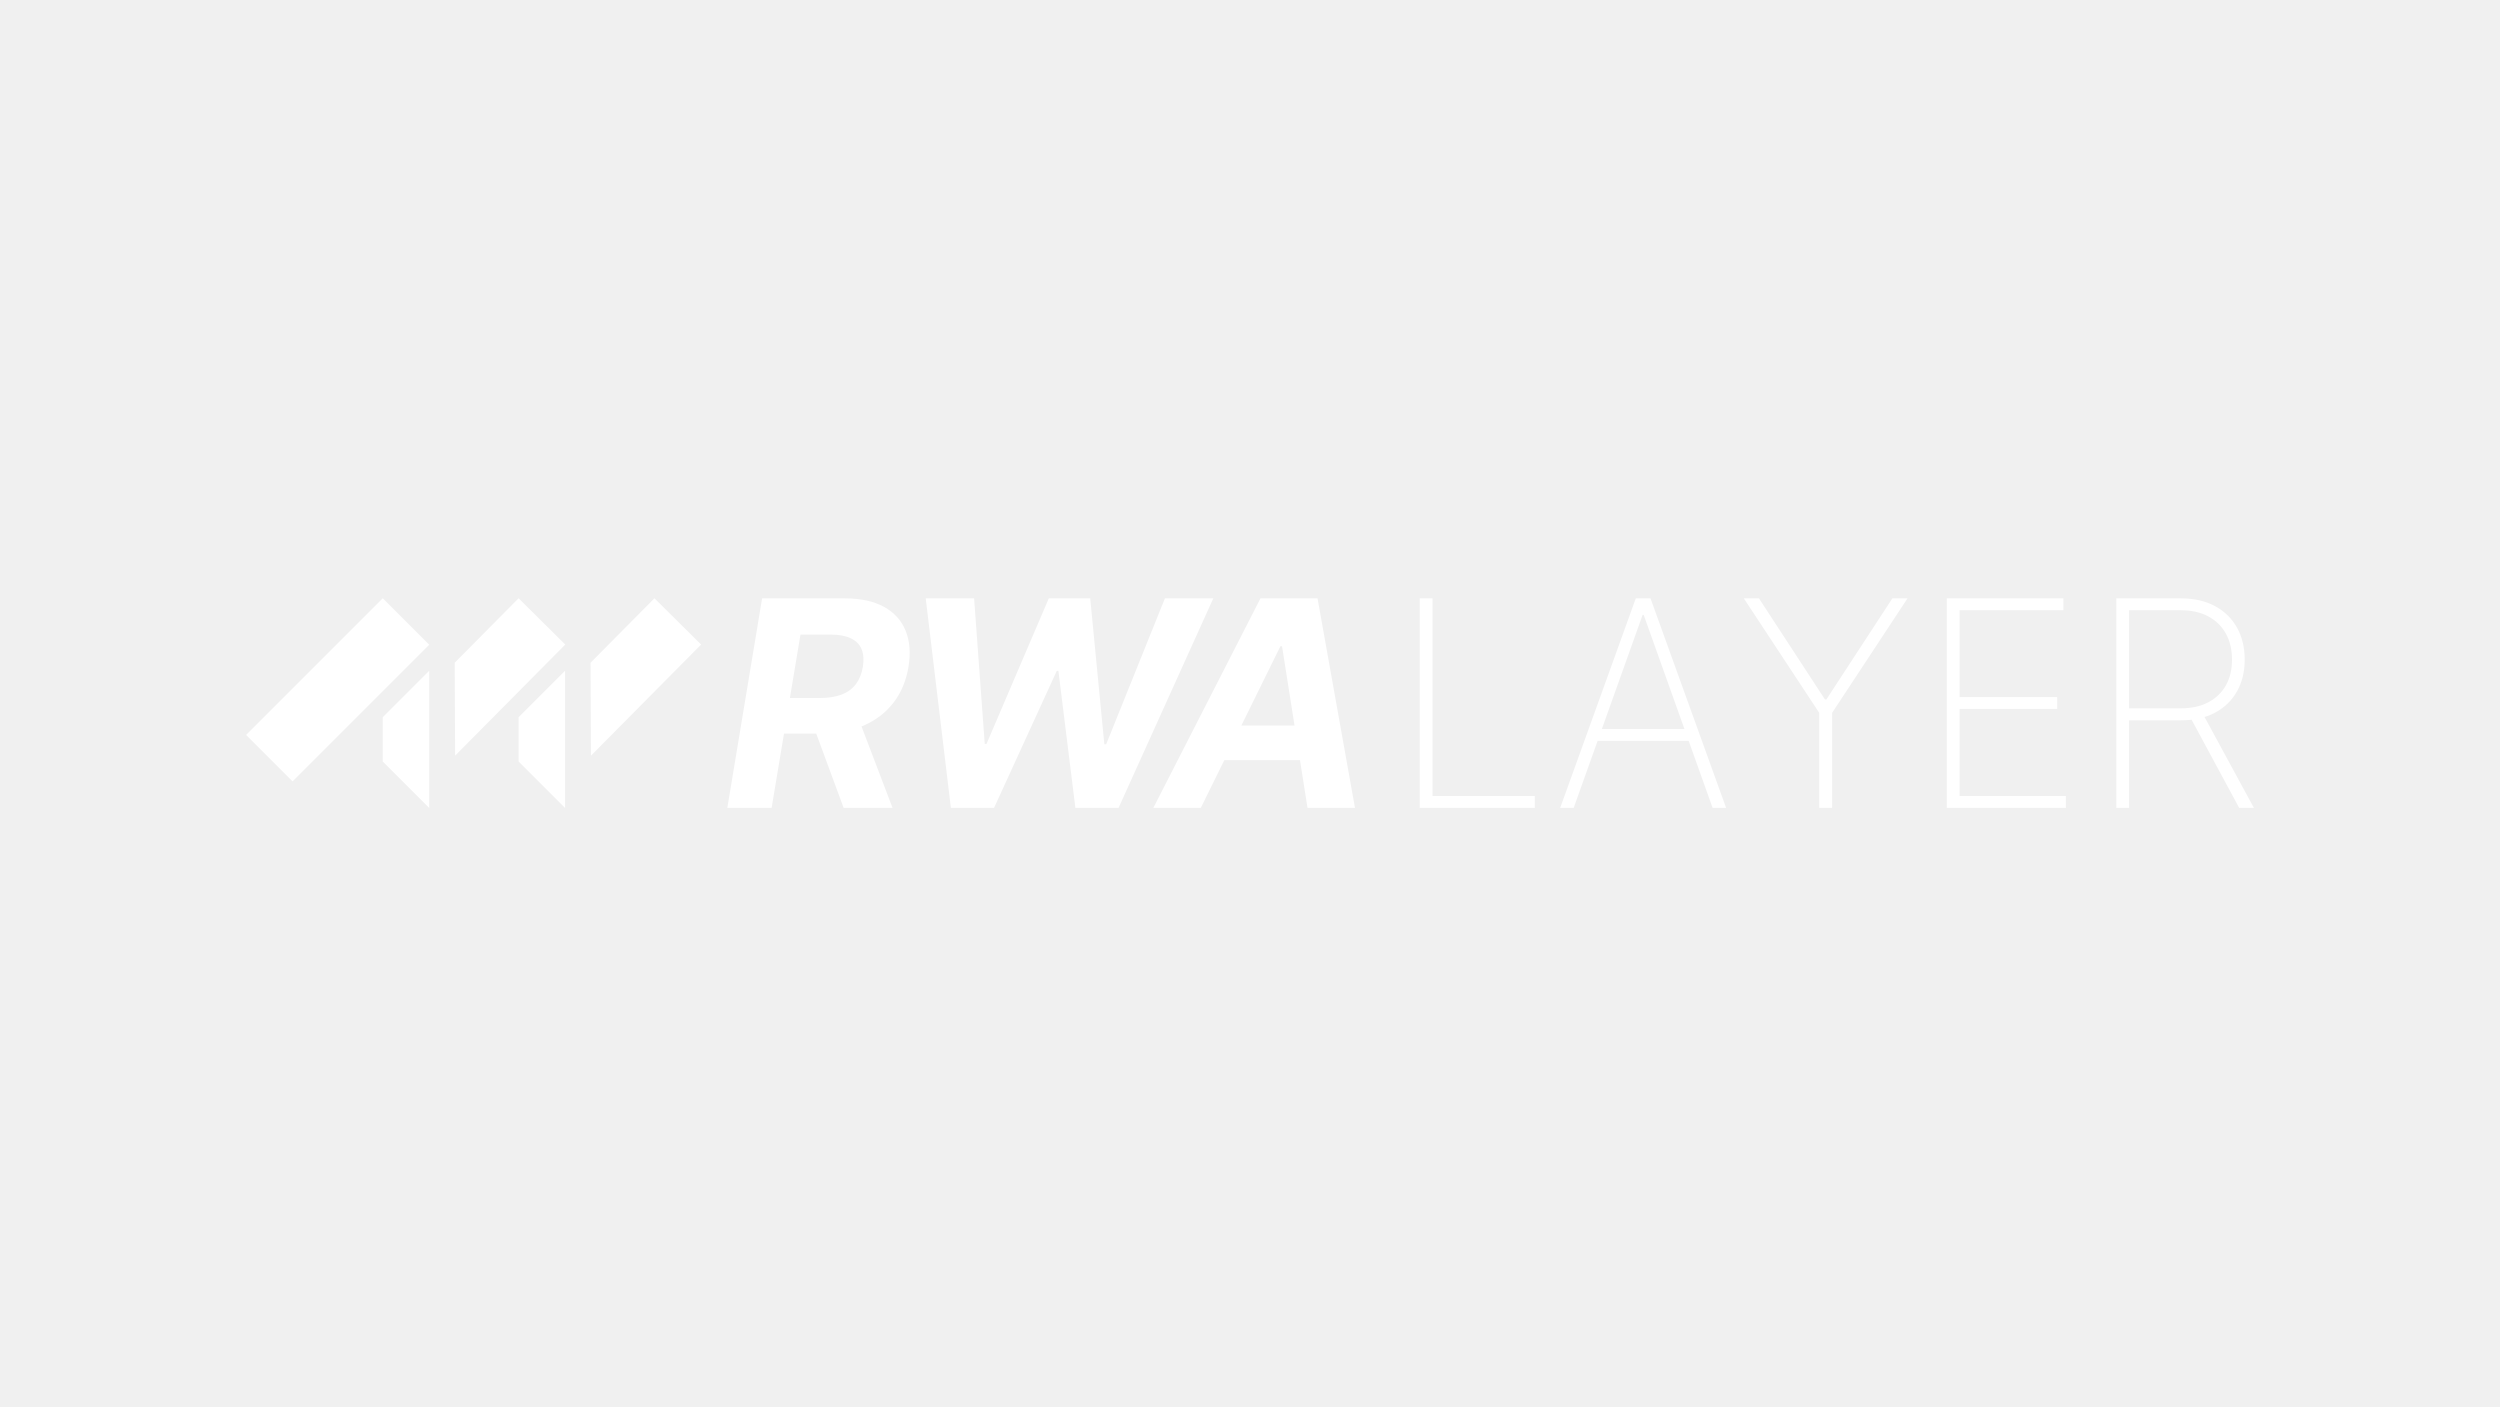
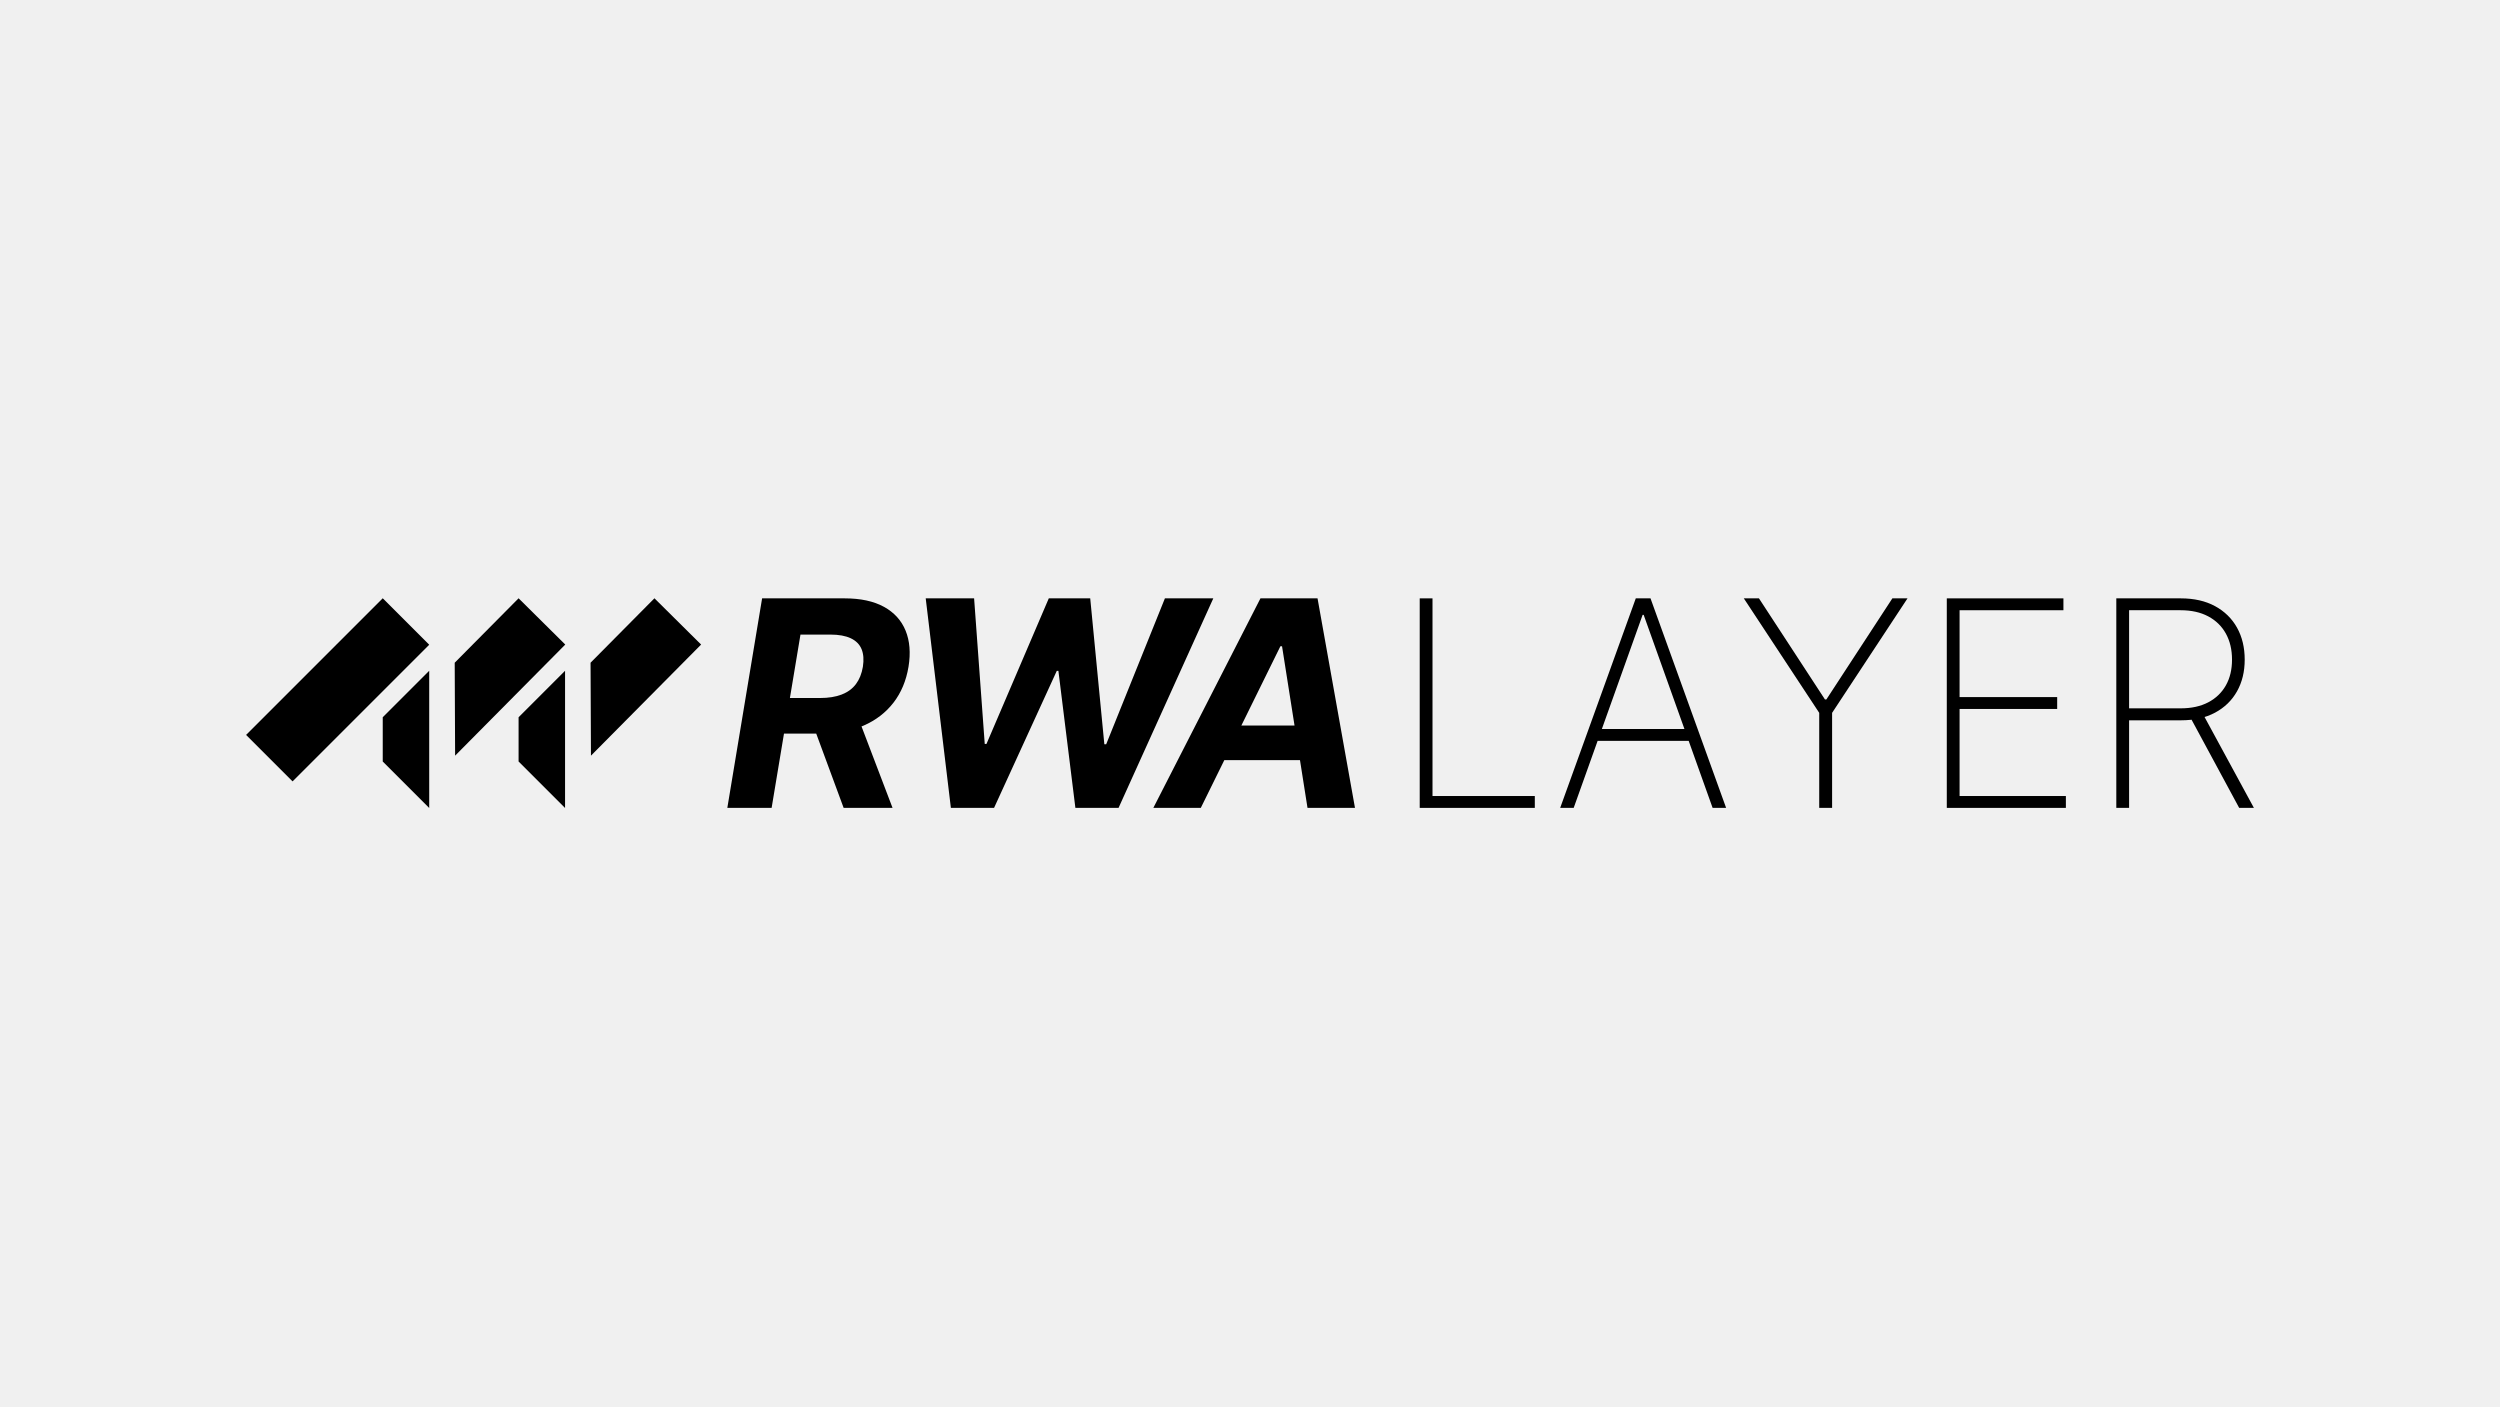
<svg xmlns="http://www.w3.org/2000/svg" id="Layer_1" data-name="Layer 1" version="1.1" viewBox="0 0 1920 1080">
  <defs>
    <style>
      .cls-1 {
-         fill: #fff;
+         fill: #000;
        stroke-width: 0px;
      }
    </style>
  </defs>
  <g>
    <path class="cls-1" d="M329.634,495.161l-35.691-35.691-104.943,104.943,35.691,35.691,104.943-104.943Z" />
    <path class="cls-1" d="M349.524,580.354l84.597-85.334-35.845-35.537-49.061,49.488" />
    <path class="cls-1" d="M293.943,550.844v33.996l35.69,35.69v-105.379" />
    <path class="cls-1" d="M453.855,580.354l84.597-85.334-35.845-35.537-49.061,49.488" />
    <path class="cls-1" d="M398.274,550.844v33.996l35.691,35.69v-105.379" />
  </g>
  <g>
    <path class="cls-1" d="M558.584,620.457l26.714-160.913h63.485c12.152,0,22.17,2.16,30.055,6.482,7.882,4.321,13.435,10.424,16.656,18.308,3.221,7.883,3.968,17.142,2.237,27.774-1.78,10.686-5.615,19.853-11.509,27.499-5.894,7.649-13.542,13.529-22.943,17.64-9.401,4.113-20.284,6.167-32.647,6.167h-42.506l4.634-27.342h37.008c6.495,0,12.048-.89,16.656-2.671,4.611-1.781,8.252-4.452,10.921-8.015,2.673-3.561,4.452-7.987,5.345-13.279.835-5.342.51-9.846-.984-13.514-1.491-3.665-4.241-6.454-8.249-8.367-4.007-1.911-9.258-2.868-15.753-2.868h-22.943l-22.157,133.099h-34.02ZM657.583,547.228l27.892,73.229h-37.557l-27.029-73.229h36.693Z" />
    <path class="cls-1" d="M730.274,620.457l-19.326-160.913h37.164l8.171,111.807h1.335l47.851-111.807h31.822l10.84,112.042h1.416l45.101-112.042h37.164l-72.759,160.913h-33.157l-13.042-105.206h-1.257l-48.163,105.206h-33.16Z" />
    <path class="cls-1" d="M922.215,620.457h-36.456l82.265-160.913h43.844l28.756,160.913h-36.459l-19.563-124.142h-1.257l-61.13,124.142ZM930.466,557.207h86.113l-4.478,26.556h-86.113l4.478-26.556Z" />
    <path class="cls-1" d="M1090.342,620.457v-160.913h9.82v151.799h78.572v9.114h-88.393Z" />
    <path class="cls-1" d="M1208.588,620.457h-10.369l58.061-160.913h11.314l58.065,160.913h-10.369l-52.96-148.264h-.786l-52.956,148.264ZM1223.283,559.878h77.312v9.114h-77.312v-9.114Z" />
    <path class="cls-1" d="M1339.25,459.543h11.629l50.677,77.627h1.101l50.68-77.627h11.629l-57.909,87.92v72.993h-9.898v-72.993l-57.909-87.92Z" />
    <path class="cls-1" d="M1495.137,620.457v-160.913h89.571v9.114h-79.751v66.706h74.958v9.116h-74.958v66.864h81.635v9.114h-91.455Z" />
    <path class="cls-1" d="M1625.325,620.457v-160.913h49.576c10.161,0,18.91,1.991,26.243,5.97,7.333,3.981,12.967,9.496,16.893,16.539,3.929,7.045,5.894,15.231,5.894,24.554,0,9.22-1.965,17.325-5.894,24.317-3.926,6.993-9.544,12.454-16.851,16.383-7.31,3.928-16.042,5.893-26.204,5.893h-44.393v-9.194h44.156c8.275,0,15.347-1.544,21.216-4.636,5.865-3.09,10.369-7.425,13.513-13.003,3.144-5.579,4.715-12.165,4.715-19.761,0-7.648-1.572-14.312-4.715-19.996-3.144-5.683-7.661-10.096-13.555-13.24-5.891-3.142-12.977-4.714-21.251-4.714h-39.522v151.799h-9.82ZM1691.401,547.543l39.599,72.914h-11.314l-39.362-72.914h11.077Z" />
  </g>
</svg>
